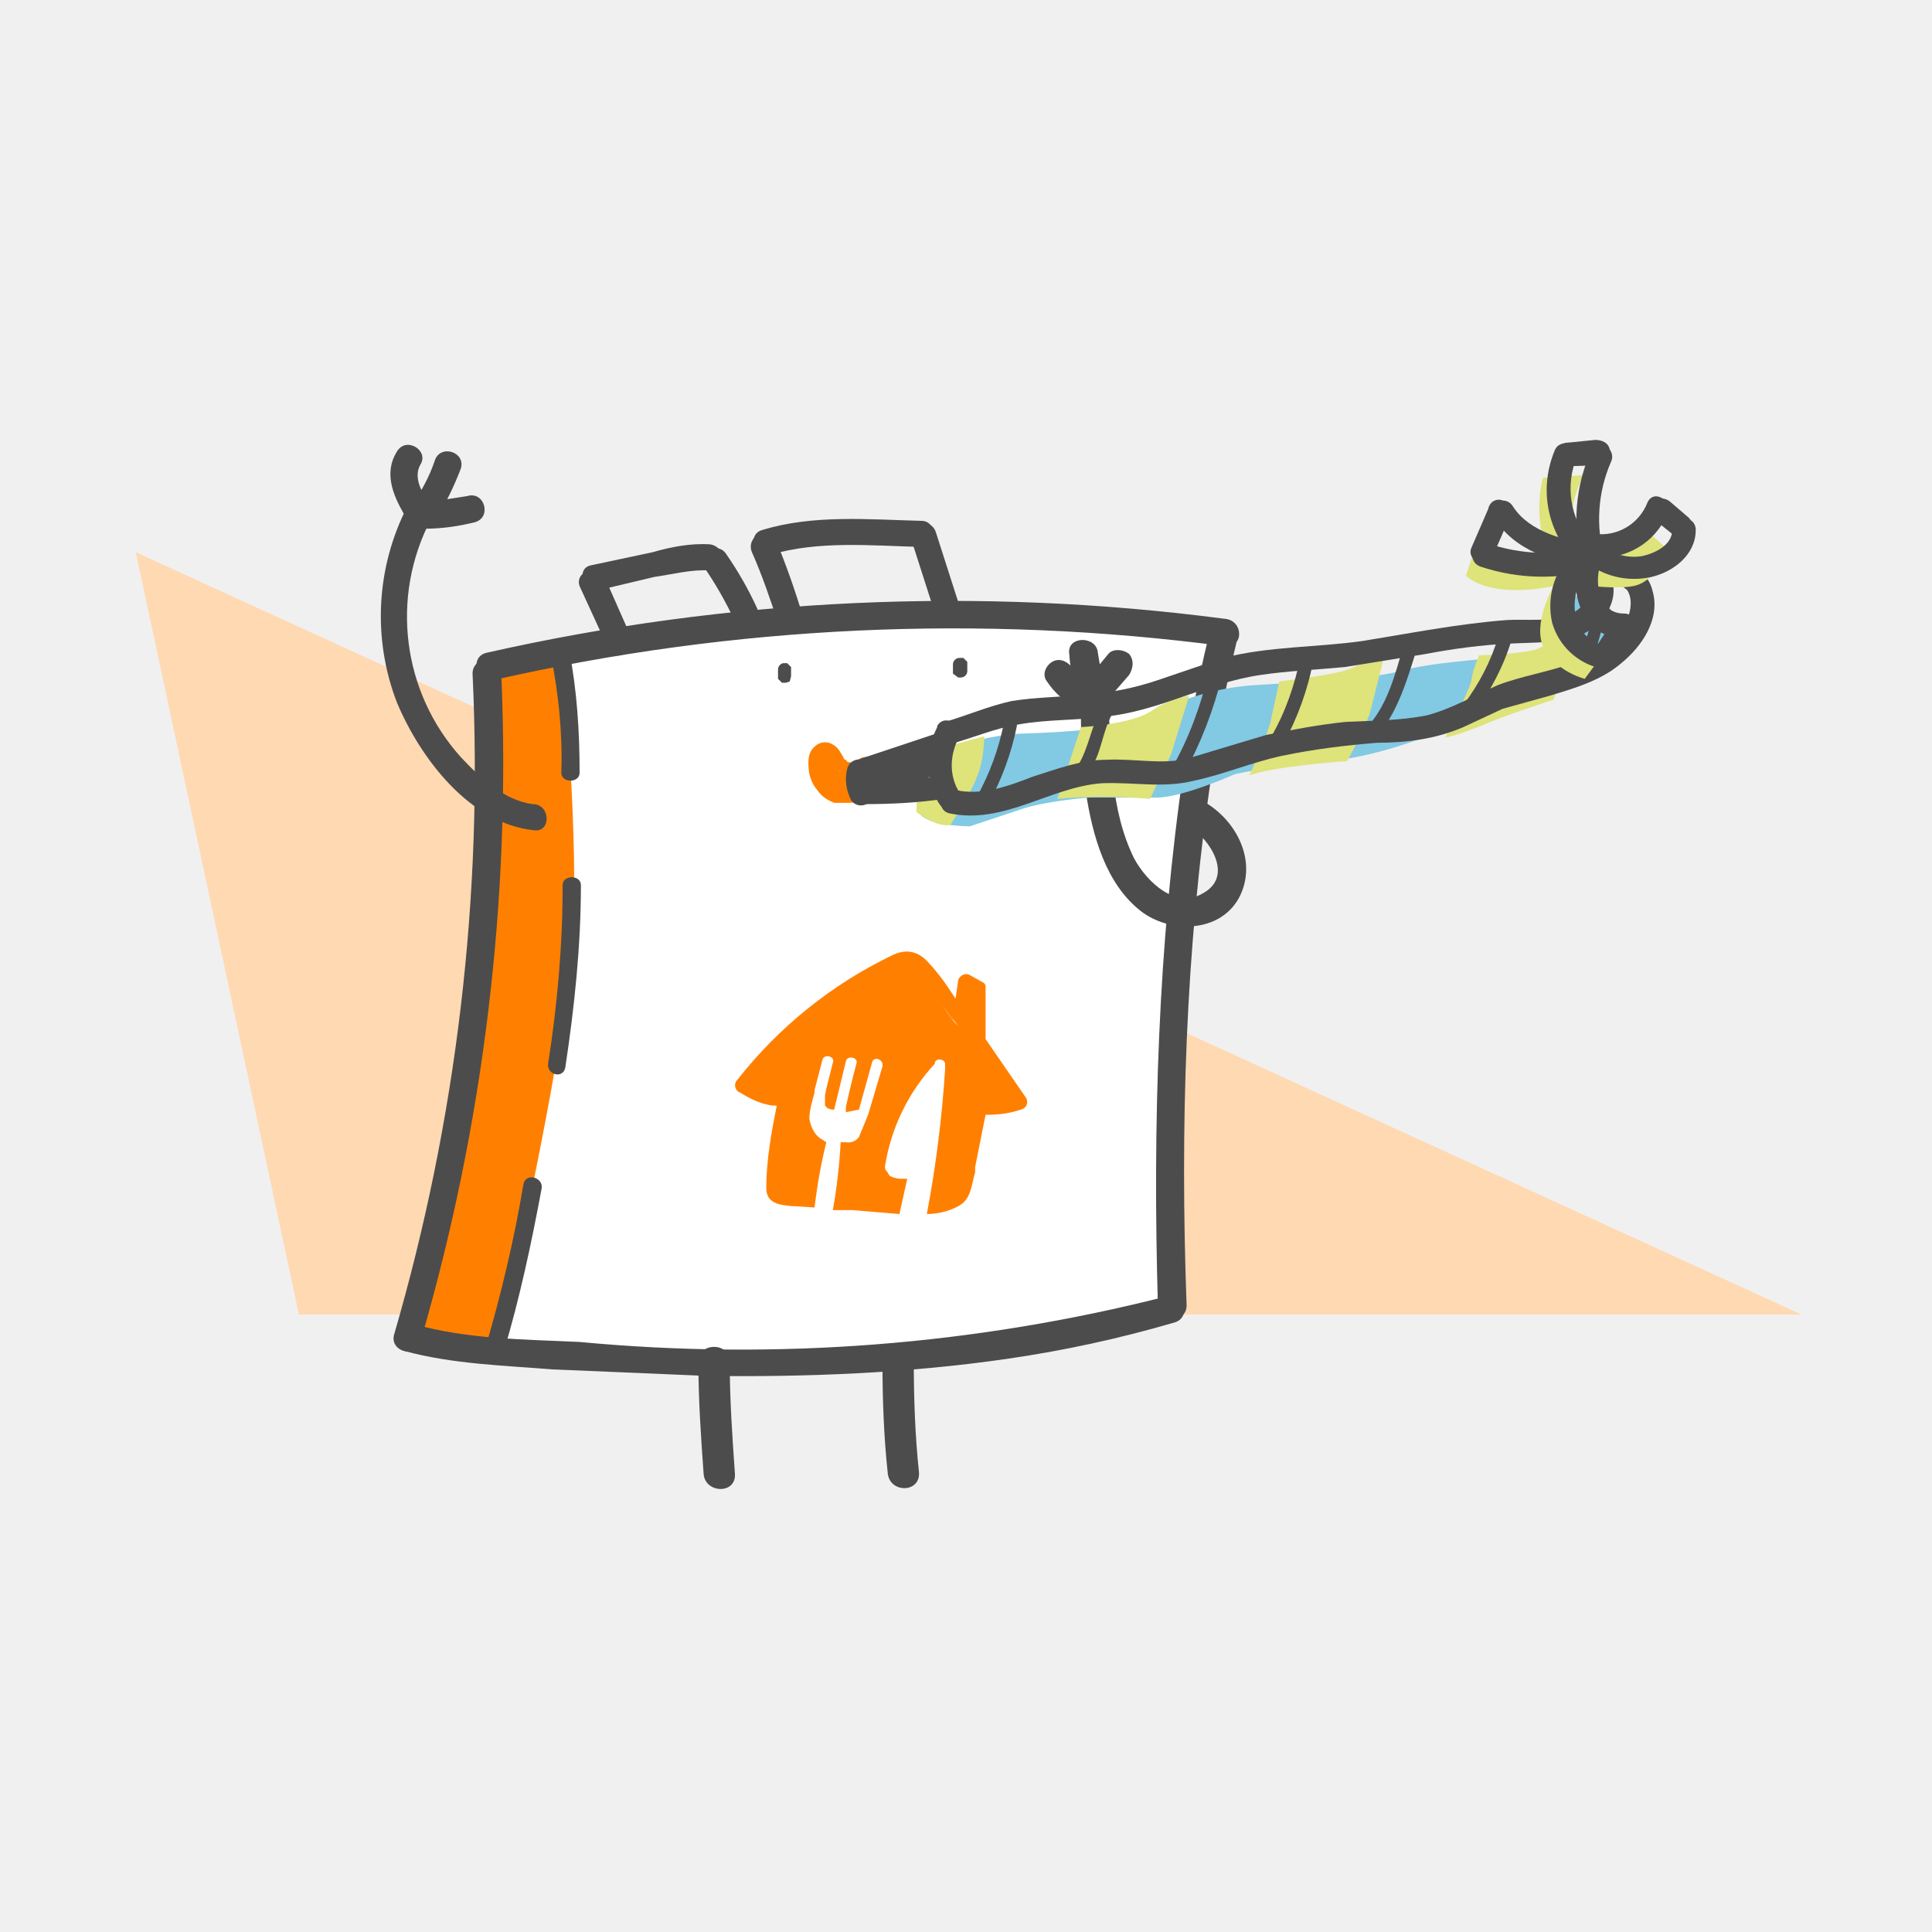
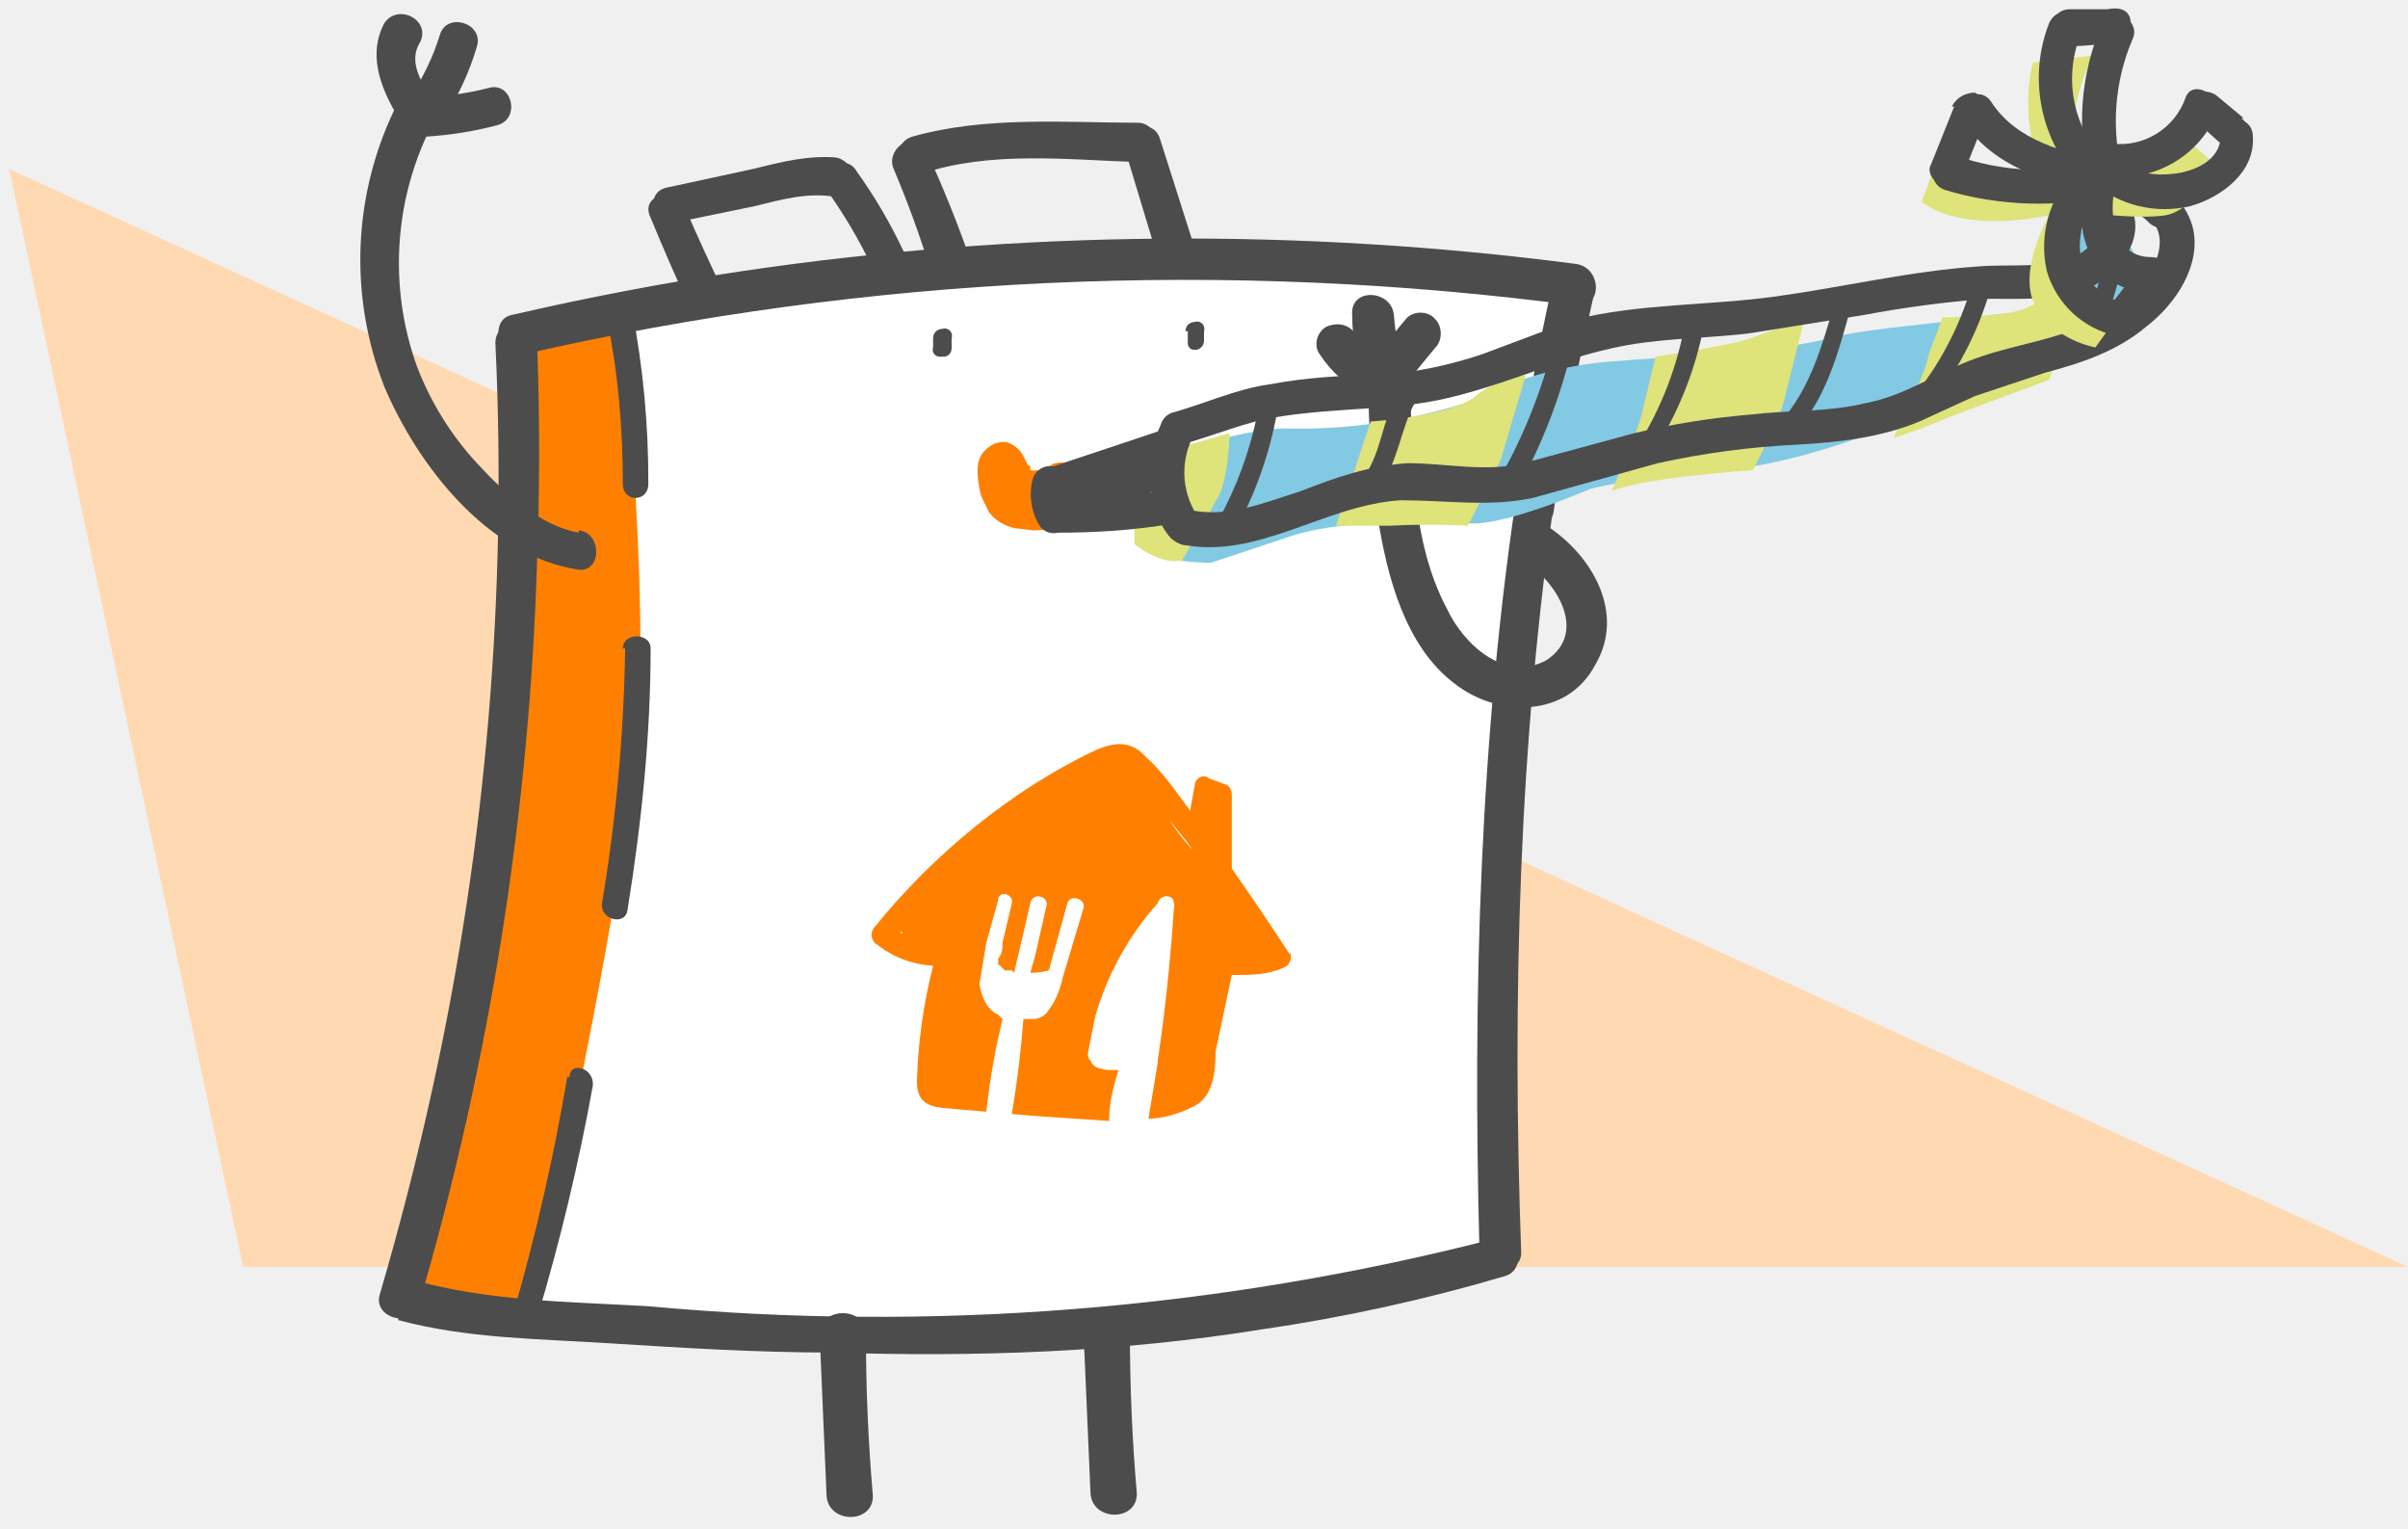
- <svg xmlns="http://www.w3.org/2000/svg" fill="none" viewBox="0 0 148 148">
-   <path d="m10.4 42.3 12.5 58.4H138L10.4 42.3Z" fill="#FFD9B2" />
-   <path d="M31.6 102.3 34.9 89c.8-3 1.8-18.7 2.4-22 .5-3.1 0-15.3 0-15.3s13-2.7 21.2-3.9c8.2-1.1 35.4.8 35.4.8l-.7 2.4c0 .6-2 10-3 23.3S90 100 90 100s-19 4.1-30.2 4.3c-11.1.2-28.3-2-28.3-2Z" fill="#fff" />
-   <path d="m38.2 103.5-6.9-1s2.7-10.2 3.7-16C36 80.7 37 73 37.3 67c.1-6.1-.3-16-.3-16l6-1.3s1.5 15 .8 23c-.7 8.1-4 22.9-4.6 25.7-.7 2.8-1 5.1-1 5.1Z" fill="#FF8000" />
-   <path fill-rule="evenodd" clip-rule="evenodd" d="m78.6 84.1-3.1-4.5v-4c0-.2-.1-.3-.3-.4l-.9-.5c-.3-.2-.8 0-.9.4l-.2 1.4-.4-.6a16 16 0 0 0-1.8-2.3c-.8-.8-1.7-.9-2.7-.4a33.6 33.6 0 0 0-11.8 9.5.6.6 0 0 0 .2 1c.8.5 1.8 1 2.8 1-.4 2-.8 4.2-.8 6.3 0 1.2 1 1.3 2 1.4h.2l1.5.1c.2-1.7.5-3.4.9-5a2 2 0 0 1-.3-.2c-.6-.3-.9-1-1-1.6 0-.6.2-1.3.4-2v-.2l.6-2.3c.1-.5 1-.3.8.2l-.5 2-.1.5a23 23 0 0 0 0 .7v.1l.2.2.3.1h.2l.9-3.7c.1-.5 1-.3.8.2a70.1 70.1 0 0 0-.8 3.3v.4l1-.2 1-3.6c.1-.5.9-.3.8.3a461.5 461.5 0 0 0-1.1 3.7l-.7 1.7a1 1 0 0 1-1 .4h-.4c-.1 1.8-.3 3.5-.6 5.2h1.5l3.6.3.6-2.7h-.3a2 2 0 0 1-1-.2.6.6 0 0 1-.2-.3.5.5 0 0 1-.2-.5 15 15 0 0 1 3.8-7.8c0-.5.8-.4.8 0V81.9A91 91 0 0 1 71 93c.8 0 1.7-.2 2.4-.6 1-.5 1-1.6 1.3-2.6v-.4l.8-4c1 0 1.8-.1 2.7-.4a.6.6 0 0 0 .4-.9Zm-20.7-1.2v.1-.1Zm6.8-3.7Zm7.5-2.2c.4.6.7 1.1 1.2 1.6l-.3-.4-.2-.2a50 50 0 0 0-.7-1Zm2.1 1v-.2.1Z" fill="#FF8000" />
-   <path d="M53.5 104.3c0 3 .2 5.8.4 8.6.1 1.5 2.5 1.6 2.4 0-.2-2.8-.4-5.7-.4-8.6 0-1.5-2.4-1.5-2.4 0ZM67.6 104.3c0 2.8.1 5.7.4 8.5.1 1.6 2.5 1.6 2.4 0-.3-2.8-.4-5.7-.4-8.5 0-1.6-2.4-1.6-2.4 0ZM92.6 48.7c-.9 3.7-1.6 7.4-2.1 11.2-.2 1.4 1.9 2 2 .6.6-3.8 1.3-7.5 2.2-11.2.3-1.4-1.8-2-2.1-.6ZM36.2 51.6a154.9 154.9 0 0 1-6 50.6c-.4 1.3 1.6 1.9 2 .6a157.9 157.9 0 0 0 6.2-51.2c0-1.4-2.2-1.4-2.2 0Z" fill="#4C4C4C" />
-   <path d="M37.8 52.1a158.7 158.7 0 0 1 56-2.6c1.5.2 1.5-2 0-2.1A161.2 161.2 0 0 0 37.3 50c-1.4.3-.8 2.4.5 2.1ZM90.7 58.8c-2 13.6-2.4 27.4-2 41.2 0 1.4 2.2 1.4 2.2 0-.5-13.6-.1-27.2 1.9-40.6.2-1.4-2-2-2.1-.6Z" fill="#4C4C4C" />
-   <path d="M31 103.5c3.7 1 7.6 1.1 11.3 1.4l11.8.5c7.7.1 15.4-.2 23-1.3a93 93 0 0 0 12.9-2.8c1.3-.4.7-2.5-.6-2a132 132 0 0 1-45 3.5c-4.2-.2-8.7-.2-12.8-1.4-1.3-.4-1.9 1.7-.6 2.1ZM42.2 50.2c.6 3 .9 6 .8 9 0 .8 1.4.8 1.4 0 0-3.2-.2-6.3-.8-9.4-.2-.9-1.5-.5-1.4.4ZM43.1 67.9c0 4.5-.4 9-1.1 13.5-.2.9 1.1 1.3 1.3.4.7-4.6 1.2-9.3 1.2-14 0-.8-1.4-.8-1.4 0Z" fill="#4C4C4C" />
-   <path d="M40.1 90.7c-.7 4.2-1.7 8.4-2.9 12.5-.2.8 1.1 1.2 1.4.3 1.2-4 2.1-8.2 2.9-12.5.1-.8-1.2-1.2-1.4-.3ZM61.5 47.2c-.6-2-1.3-4-2.1-5.9-.5-1.2-2.3-.2-1.8 1 .8 1.8 1.4 3.6 2 5.4.4 1.2 2.3.7 2-.5Z" fill="#4C4C4C" />
-   <path d="M59 42.5c3.7-1.1 7.7-.7 11.6-.6 1.2 0 1.2-2 0-2-4-.1-8.3-.5-12.2.7-1.2.3-.7 2.3.6 2Z" fill="#4C4C4C" />
-   <path d="m69.8 41.3 1.7 5.3c.3 1.2 2.3.7 1.9-.5l-1.7-5.3c-.4-1.3-2.3-.7-2 .5ZM48.3 48.7l-1.9-4.3c-.5-1.2-2.4-.7-2 .5l2.2 4.8c.5 1.2 2.3.1 1.7-1Z" fill="#4C4C4C" />
-   <path d="m45.9 45.2 4.2-1c1.4-.2 2.9-.6 4.3-.5 1.3.2 1.3-1.8 0-2-1.5-.1-3 .2-4.4.6l-4.7 1c-1.2.2-.7 2.1.6 1.9Z" fill="#4C4C4C" />
-   <path d="M53.9 43.4c.9 1.3 1.7 2.7 2.4 4.2.5 1.2 2.2.2 1.7-1a27 27 0 0 0-2.4-4.2c-.7-1-2.5 0-1.7 1ZM59.6 51.3v.7l.3.3H60.2l.3-.1.1-.4v-.7l-.3-.3H60a.5.5 0 0 0-.4.5ZM73 50.9v.7l.4.3h.2a.5.5 0 0 0 .5-.5v-.7l-.3-.3h-.3a.5.5 0 0 0-.5.5Z" fill="#4C4C4C" />
-   <path d="M65.4 58.4c-.1 0 0 0 0 0h-.2c-.1 0 0 0 0 0-.2 0-.3 0-.4-.2h-.1l-.1-.2-.3-.5c-.2-.3-.5-.5-.8-.6-.4-.1-.8 0-1.1.3-.6.5-.5 1.4-.4 2.1.2.8.6 1.4 1.3 1.7.8.4 1.8.3 2.5-.1a.5.5 0 0 0-.5-.9c-.4.3-1 .4-1.5.2h-.1l-.2-.2-.2-.2-.3-.7V58s.1-.1 0 0l.1-.1s.1 0 0 0H63.5c0 .1 0 .1 0 0v.1l.2.3.2.3c.4.6 1.2 1 1.9.8.2-.1.4-.4.3-.6a.5.5 0 0 0-.6-.4Z" fill="#FF8000" />
-   <path d="M62.5 57.8c0 .8 0 1.5.4 2.2 0 .2.2.3.3.5.2.2.6.2.8 0 .5-.2.5-.8.4-1.2L64 58a.5.5 0 0 0-1 .2l.1 1.3c0 .5.4 1 1 1 .4.2 1 0 1.2-.4.2-.2.2-.5.1-.8a.7.7 0 0 0-.7-.4.7.7 0 0 0-.3 1.2c.1.1.4.2.5.1l-.2-1a.7.7 0 0 0-.4 1 .5.5 0 0 0 .8-.5V60c0 .1 0 .2-.2.2.3 0 .5-.3.4-.6 0-.3-.4-.4-.6-.4.2 0 .4.2.4.4l-.1.2c-.1 0-.1 0 0 0h-.5v-.2s0-.1 0 0c-.1 0 0 0 0 0-.1 0-.1 0 0 0h-.1c-.1.1 0 0 0 0h-.2c0-.1 0-.1 0 0v-.1H64c0-.1 0 0 0 0v-1.3l-1 .1c0 .4.2.8.3 1.1V59.7c0 .1 0 .1 0 0v.1l.2-.1h.2v-.1l-.1-.1c0-.1 0-.1 0 0v-.1a3 3 0 0 1-.2-.5v-.2c0 .1 0 .1 0 0v-1l-.4-.2c-.2 0-.6 0-.6.3Z" fill="#FF8000" />
-   <path d="M65 59.4v1c0 .3.3.5.6.5.2 0 .5-.2.5-.5l-.1-1c0-.3-.3-.5-.5-.5-.3 0-.5.2-.5.5Z" fill="#FF5000" />
-   <path d="m65.2 58.8.1 1.6c0 .6 1 .6 1 0v-1.6c-.1-.6-1.1-.6-1 0Z" fill="#FF5000" />
-   <path d="M64.9 59.7a2 2 0 0 0 1.2-.5l.2-.1.1-.1h-.1v-.1.1c0 .1 0 0 0 0l-.2.6v.2H66l-.1.1c0 .1 0 0 0 0l-.2.1h-.2l-.1.1h-1.2a.5.5 0 1 0-.8.4c.3.6.9.6 1.4.6.5 0 1 0 1.5-.2.5-.4.8-.9 1-1.4l-.1-1a.8.8 0 0 0-1-.5c-.3 0-.5.3-.8.5l-.3.2H65c-.3 0-.5.2-.5.5s.2.5.5.5Z" fill="#FF8000" />
-   <path d="m65.5 60.4.8-.6v-.2l.1-.2a.5.5 0 0 0-.5-.5h-.1l-.2.1-.8.7-.1.1v.2a.5.5 0 0 0 .4.5h.2l.2-.1Z" fill="#FF8000" />
-   <path d="m62.1 58.7.1 1 .4.8c.3.5.8.8 1.3 1h1c.3 0 .7 0 1-.2.5-.3 1-.6 1.2-1.1a2 2 0 0 0-.1-1.8c-.4-.6-1.2 0-.9.5A1 1 0 0 1 66 60l-.3.2c-.2.2-.5.2-.7.3-.3 0-.6 0-.8-.2l-.5-.2-.4-.7a2 2 0 0 1-.1-.8c0-.3-.2-.5-.5-.5s-.5.2-.5.5Z" fill="#FF8000" />
-   <path d="M64.2 60.4c.6 0 .6-1 0-1s-.6 1 0 1Z" fill="#FF8000" />
-   <path d="M40.8 61.6c-2.2-.3-4-2-5.5-3.6A16.1 16.1 0 0 1 33 39.8c.6-1.2-1.2-2.3-1.8-1a18.4 18.4 0 0 0-.8 15c1.8 4.3 5.6 9.3 10.5 9.8 1.3.2 1.3-1.9 0-2Z" fill="#4C4C4C" />
-   <path d="M32.7 38.3c-.5-.8-1-1.8-.5-2.7.7-1.1-1.1-2.2-1.8-1-1 1.6-.3 3.3.5 4.7.7 1.2 2.5.2 1.8-1Z" fill="#4C4C4C" />
-   <path d="M33.4 39.7c.8-1.2 1.4-2.5 1.9-3.8.4-1.3-1.6-1.9-2-.6-.4 1.2-1 2.3-1.7 3.3-.7 1.1 1 2.1 1.8 1Z" fill="#4C4C4C" />
-   <path d="M32.6 40.5c1.3 0 2.6-.2 3.8-.5 1.3-.4.7-2.4-.6-2l-3.2.5c-1.3 0-1.3 2.1 0 2ZM91.1 63.3c1.6 1 3.4 3.8 1.1 5.1-2.1 1.3-4.3-.8-5.3-2.6-1.9-3.8-1.8-8.3-2-12.4 0-1.4-2.2-1.4-2.1 0 0 2.5 0 5 .4 7.4.5 3.2 1.5 6.9 4.2 9 2.2 1.7 6 1.7 7.5-1 1.5-2.8-.2-6-2.7-7.4-1.2-.8-2.3 1.1-1 1.9Z" fill="#4C4C4C" />
-   <path d="m84.5 54 2-2.3c.3-.5.4-1.1 0-1.6-.5-.4-1.3-.4-1.6 0L83 52.4c-.4.5-.4 1.1 0 1.6.4.3 1.2.4 1.6 0Z" fill="#4C4C4C" />
-   <path d="m84.6 53-.5-3c-.1-1.3-2.3-1.3-2.2 0 .1 1.3.3 2.5.6 3.6.3 1.4 2.4.8 2.1-.5Z" fill="#4C4C4C" />
-   <path d="M83.7 52.4c-.6-.3-1.2-.7-1.6-1.3-.4-.5-1-.7-1.5-.4-.5.3-.8 1-.4 1.5.6.9 1.4 1.6 2.4 2.1.5.3 1.2.1 1.5-.4.3-.5.1-1.2-.4-1.5Z" fill="#4C4C4C" />
-   <path d="m70.3 61.9.3-3.9s4.5-1.7 7.6-1.8c3-.1 7.9-.3 10-1.5 2.4-1.2 5-2 7.7-2.2 2.8-.2 8.8-.4 11.4-1.1 2.5-.7 6-.8 8.6-1.2 2.6-.4 4.4-.7 4.6-2a4 4 0 0 0-.5-2.5s2.7-.3 3.4 1c.7 1.3 1.5 2.7-.2 4-1.7 1.4-5.2 3.1-8 4l-6.7 2s-4 1.5-7.1 1.6c-3 .2-6.8 1-6.8 1s-4 1.8-6 1.8h-5.2s-2.8.2-4.9.8l-4.2 1.4s-4 0-4-1.4Z" fill="#82C9E3" />
-   <path d="M72.8 63.2c-1.1.2-2.6-1-2.6-1l.1-3 .7-1.6 4.4-1.2s0 1.9-.6 3.2c-.5 1.3-2 3.6-2 3.6ZM81 61.2l1.8-5.5s4-.2 5.5-1.3c1.5-1 2.8-1.1 2.8-1.1l-1.4 4.5-1.6 3.4a39.4 39.4 0 0 0-7.1 0ZM95.7 59.4s1.2-2.6 1.6-4l.7-3.2s4.4-.5 5.5-1c.8-.4 1.6-.6 2.5-.8l-1 4c-.3 1.2-1.8 3.9-1.8 3.9s-5.7.4-7.5 1.1ZM110.7 56.6c0-.3 1.6-3.1 2-4.4.1-.7.3-1.3.6-2 0 0 3.5-.1 4.5-.5a13 13 0 0 0 1.8-1s.8 1 .3 2.3l-.9 2.6s-4 1.3-5.3 1.9c-1 .4-2 .8-3 1Z" fill="#DEE37A" />
-   <path d="M71.8 55.7a6 6 0 0 0-.5 4.2c.2 1.1 1 3 2.4 2.2 1-.5 0-2-1-1.5h.2l.8.4c-1-1.3-1-3-.3-4.4.5-1-1-2-1.6-1Z" fill="#4C4C4C" />
-   <path d="m71.7 56.2-6 2c-1 .3-.6 2 .5 1.7l6-2c1-.3.6-2-.5-1.7Z" fill="#4C4C4C" />
-   <path d="M64.9 58.9c-.2.8-.1 1.6.3 2.4a.9.9 0 1 0 1.5-1c-.1-.2-.2-.6 0-1a.9.9 0 0 0-1.8-.4Z" fill="#4C4C4C" />
-   <path d="M66.2 61.6c2 0 4.1-.1 6.1-.4 1.2-.2.7-2-.5-1.7-1.8.2-3.7.4-5.6.3-1.1 0-1.1 1.8 0 1.8Z" fill="#4C4C4C" />
-   <path d="M70 58c-.1.5-1 .6-1.4.7l-2 .4c-1.2.3-.7 2 .4 1.8 1.6-.4 4.2-.5 4.8-2.3.4-1.1-1.4-1.6-1.7-.5ZM75.7 61.6a21 21 0 0 0 2.2-6c0-.2-.1-.5-.4-.6-.3 0-.5 0-.6.4-.4 2-1.1 3.9-2.1 5.7-.3.5.6 1 .9.5ZM83.4 59.1c1-1.3 1-3 1.8-4.4.4-.5-.5-1-.8-.5-.8 1.4-1 3.1-1.8 4.4a.5.5 0 1 0 .8.6ZM90.7 59.3c1.3-2.4 2.3-5 2.9-7.5.1-.7-.9-1-1-.3-.6 2.5-1.5 5-2.8 7.3-.3.5.6 1 1 .5ZM98.3 57c1.1-2 1.9-4.2 2.3-6.4 0-.2-.1-.5-.4-.6-.2 0-.5 0-.6.4-.4 2-1.1 4.1-2.2 6-.3.6.6 1 .9.5ZM105.6 56.3c1.5-1.9 2.2-4.2 2.9-6.5.1-.6-.8-.9-1-.3-.6 2.1-1.2 4.4-2.6 6-.2.3-.2.6 0 .8.2.2.5.2.7 0Z" fill="#4C4C4C" />
-   <path d="M72.8 57c1.8-.5 3.4-1.2 5.2-1.5 2.2-.4 4.4-.3 6.6-.6 4.2-.4 7.8-2.6 12-3.2 2-.3 4.3-.4 6.4-.6l6.2-1c2.1-.4 4.3-.7 6.5-.8 1.8-.1 3.8 0 5.5-.7 1.5-.7 2.8-2.4 2.3-4.1a2.7 2.7 0 0 0-3.8-1.8c-1 .5-.1 2 1 1.5.5-.2 1 .5 1.1 1 0 .8-.8 1.5-1.4 1.8-1.5.7-3.5.4-5 .5-3.8.3-7.3 1-11 1.6-3.5.5-7.2.4-10.7 1.3l-5 1.7a22 22 0 0 1-5.4 1.1c-2 .2-3.9.2-5.8.5-1.8.4-3.4 1.1-5.1 1.6-1.2.3-.7 2 .4 1.7Z" fill="#4C4C4C" />
-   <path d="M72.7 62.3c4.2.9 7.7-2 11.7-2.3 2.5-.1 4.7.4 7.1-.2 2.3-.5 4.4-1.4 6.7-1.9 2.4-.5 4.8-.8 7.3-1 2.3 0 4.5-.3 6.6-1.2l3-1.4 3.6-1c2-.6 4-1.2 5.5-2.5 1.6-1.3 3-3.4 2.4-5.5-.2-.9-.8-1.6-1.6-2.1-.7-.4-1.9-1.1-2.7-.8-.3.1-.7.4-.6.8 0 .4.2.8.5 1 .4.2.8.1 1.1-.2 1-.8-.3-2-1.2-1.3h1v-.1l.4.7-.7.8h.1l.6.3 1 .6c.7.8.4 2 0 2.8-.8 1.5-2.5 2.5-4 3-2 .7-4 1-5.8 1.7-1.8.8-3.5 1.8-5.4 2.3-2 .4-4.1.4-6.2.5-2 .2-4.1.6-6.1 1l-6 1.8c-2 .5-4 0-6.2.1-2 0-3.8.7-5.7 1.3-1.8.7-3.9 1.5-6 1-1-.2-1.5 1.5-.4 1.8Z" fill="#4C4C4C" />
-   <path d="M113 54.5c1.2-1.6 2.2-3.5 2.8-5.5.1-.6-.8-.9-1-.3-.6 2-1.5 3.7-2.7 5.3-.1.2 0 .6.2.7.2.1.5 0 .7-.2ZM121.7 51.2c.6-1.4 1-2.8 1.3-4.4 0-.2-.2-.5-.5-.5s-.5.3-.5.5c-.2 1.4-.6 2.7-1.2 4-.1.2 0 .5.2.6.2.1.5 0 .7-.2ZM120.5 44.2c1.3-.6 2.9-.1 3.9.8.8.8 2-.4 1.2-1.2a5.2 5.2 0 0 0-6-1.1c-1 .5 0 2 1 1.5Z" fill="#4C4C4C" />
-   <path d="M120.6 43.4a10 10 0 0 1 .7-7l-3.1.2s-.9 3 .5 6l.5 1s-4 .3-5.8-2.8l-1.1 3.3s1.6 1.8 6.7.8c0 0-1.7 3-.7 4.8 1 1.8 3.1 2.3 3.1 2.3l1.7-2.3s-2.6-.6-2.8-2.6c-.3-2 0-2.4 0-2.4s3.2.5 4.8.2c1.7-.3 2.8-2.7 2.8-2.7l-2.3-2s-.3 2.1-2.2 2.7c-1.9.6-2.8.5-2.8.5Z" fill="#DEE37A" />
-   <path d="M121.8 41.5a6.3 6.3 0 0 1-1-6.5c.4-1-1.3-1.5-1.7-.5-1.2 2.9-.6 6 1.4 8.3.7.9 2-.4 1.3-1.3Z" fill="#4C4C4C" />
-   <path d="M120.1 35.7c.9 0 1.7 0 2.6-.2.5-.1.7-.7.6-1.1-.1-.5-.6-.7-1.1-.7l-2 .2c-1.3 0-1.3 1.8 0 1.8Z" fill="#4C4C4C" />
-   <path d="M121.9 34.5a13 13 0 0 0-.7 8.7c.3 1 2 .6 1.7-.5a11 11 0 0 1 .5-7.3c.5-1-1-2-1.5-.9Z" fill="#4C4C4C" />
-   <path d="M122.2 41.8c-2.3-.4-5-1-6.3-3-.6-1-2.2-.2-1.5.8 1.6 2.6 4.5 3.4 7.4 4 1 .2 1.6-1.5.4-1.8Z" fill="#4C4C4C" />
-   <path d="m114 39-1.3 3c-.2.5.2 1 .6 1.1.5.2 1-.1 1.1-.6l1.3-3c.2-.5-.2-1-.7-1.2-.5-.1-.9.2-1 .7Z" fill="#4C4C4C" />
-   <path d="M113.4 43.4c3 1 6 1 9 .2 1.1-.3.7-2-.5-1.7-2.6.7-5.4.6-8-.3-1.1-.3-1.6 1.4-.5 1.8Z" fill="#4C4C4C" />
-   <path d="M120.3 42.5a5.8 5.8 0 0 0-1.4 5.2 5 5 0 0 0 3.7 3.5c1 .3 1.6-1.4.4-1.7-2.7-.6-3-3.9-1.4-5.8.8-.8-.5-2.1-1.3-1.2Z" fill="#4C4C4C" />
-   <path d="m123.6 50.8 1.6-2.3c.6-1-1-1.9-1.6-1l-1.3 2c-.3.4-.3.9 0 1.3.3.3 1 .3 1.3 0Z" fill="#4C4C4C" />
-   <path d="M120.8 43.1c-.5 2.5.5 5.9 3.6 5.7 1.2 0 1.2-1.8 0-1.8-1.8 0-2.2-2-1.9-3.4.3-1.1-1.5-1.6-1.7-.5Z" fill="#4C4C4C" />
-   <path d="M121.4 43a6 6 0 0 0 5.1 1.2c1.7-.4 3.4-1.7 3.4-3.6 0-1.2-1.8-1.2-1.8 0s-1.4 1.8-2.3 2a4 4 0 0 1-3.1-.8c-1-.8-2.2.5-1.3 1.2Z" fill="#4C4C4C" />
-   <path d="m129.3 39.6-1.4-1.2c-.4-.3-1-.3-1.3 0-.3.3-.4 1 0 1.3l1.5 1.2c.4.3.9.3 1.2 0 .4-.3.4-1 0-1.3Z" fill="#4C4C4C" />
-   <path d="M122.2 42.7c2.3.2 4.6-1.1 5.5-3.3.5-1-1-2-1.5-.9a3.8 3.8 0 0 1-4 2.4c-1.2-.1-1.2 1.7 0 1.8Z" fill="#4C4C4C" />
+ <svg xmlns="http://www.w3.org/2000/svg" viewBox="0 0 104 66">
+   <g fill="none" fill-rule="evenodd">
+     <path d="M-8 93h120V-27H-8z" />
+     <g fill-rule="nonzero">
+       <path fill="#FFD9B2" d="M.4 7.3l10.1 47.4H104z" />
+       <path fill="#FFF" d="M17.6 56l2.7-11c.6-2.4 1.4-15 2-17.7.4-2.6 0-12.4 0-12.4s10.5-2.3 17.1-3.2c6.7-1 28.7.6 28.7.6s-.5 1.4-.5 2c0 .5-1.7 8.1-2.5 18.9-.8 10.7 0 20.9 0 20.9s-15.5 3.3-24.5 3.5c-9 .2-23-1.6-23-1.6z" />
+       <path fill="#FF8000" d="M23 57l-5.6-1s2.2-8.2 3-12.9a126 126 0 001.8-15.8c.1-5-.2-12.9-.2-12.9l4.8-1s1.3 12 .7 18.6c-.6 6.5-3.2 18.5-3.7 20.8a51.6 51.6 0 00-.8 4.1zm32.7-15.8a128.4 128.4 0 00-2.5-3.7v-3.2a.5.5 0 00-.2-.4l-.8-.3c-.2-.2-.6 0-.6.3l-.2 1.1c-.6-.8-1.2-1.7-1.9-2.3-.6-.7-1.3-.7-2.2-.3-3.6 1.7-7 4.5-9.5 7.6a.5.5 0 00.1.8 4.3 4.3 0 002.4.9 23 23 0 00-.7 5c0 1.2.9 1.1 1.8 1.2l1.2.1a30.6 30.6 0 01.7-4 1.7 1.7 0 01-.2-.2c-.5-.2-.7-.8-.8-1.3l.3-1.8.5-1.8c0-.5.7-.3.6.1l-.4 1.7c0 .2 0 .5-.2.7a.3.3 0 010 .2.2.2 0 00.1.1l.2.2h.3l.1.1.7-3c.1-.5.8-.3.7.1l-.5 2.2-.2.7a2.8 2.8 0 00.8-.1l.8-2.9c.1-.4.8-.2.7.2l-.9 3c-.1.5-.3 1-.6 1.4a.8.8 0 01-.7.4.4.4 0 01-.1 0h-.3a44 44 0 01-.5 4.1l1.2.1 3 .2c0-.8.2-1.5.4-2.2h-.2a1.7 1.7 0 01-.7-.1.5.5 0 01-.3-.3.4.4 0 01-.1-.4l.3-1.5A12.5 12.5 0 0150 39c.1-.4.7-.4.7 0a.3.3 0 010 .2 73.9 73.9 0 01-.2 2.5 72.8 72.8 0 01-.5 4.1.3.3 0 010 .1l-.4 2.4c.6 0 1.3-.2 1.9-.5.9-.4 1-1.5 1-2.4l.7-3.3c.8 0 1.5 0 2.2-.3a.5.5 0 00.3-.7zm-16.8-1l.1.1h-.1zm5.6-3zm6-1.8l.8 1 .2.3a10.3 10.3 0 01-1-1.3zm1.8.8a.3.3 0 000-.1v.1z" />
+       <path fill="#4C4C4C" d="M35.4 57.6l.3 7c.1 1.2 2 1.2 2 0a80 80 0 01-.3-7c0-1.2-2-1.2-2 0zm11.4 0l.3 6.9c.1 1.2 2 1.2 2 0a80 80 0 01-.3-7c0-1.2-2-1.2-2 0z" />
+       <g fill="#4C4C4C">
+         <path d="M67 12.5a97.9 97.9 0 00-1.6 9.1c-.2 1.1 1.5 1.6 1.7.5.4-3.1 1-6.1 1.7-9.2.2-1-1.5-1.5-1.7-.4zm-45.6 2.4c.5 10.7-.4 21.5-2.7 32a132.1 132.1 0 01-2.3 9c-.3 1 1.4 1.5 1.7.4a128 128 0 005.1-32.2 125.5 125.5 0 000-9.2c-.1-1.2-1.9-1.2-1.8 0z" />
+         <path d="M22.6 15.3a128.7 128.7 0 0145.5-2.1c1.1.1 1.1-1.6 0-1.8a130.7 130.7 0 00-36 .3 128.3 128.3 0 00-10 1.9c-1 .2-.6 2 .5 1.7zm43 5.4c-1.7 11-2 22.2-1.7 33.4 0 1 1.8 1 1.8 0-.4-11-.1-22.1 1.5-33 .2-1-1.5-1.6-1.7-.4z" />
+         <path d="M17.2 57c3 .8 6 .8 9.1 1 3.2.2 6.4.4 9.6.4 6.2.2 12.4 0 18.6-1A75.4 75.4 0 0065 55.1c1-.3.6-2-.5-1.6A107 107 0 0128 56.4c-3.4-.2-7-.2-10.4-1.2-1-.3-1.5 1.4-.4 1.7zm9-43.3c.5 2.4.7 4.8.7 7.2 0 .8 1.1.8 1.1 0a38.6 38.6 0 00-.7-7.5c-.1-.7-1.2-.4-1 .3zM27 28a73.2 73.2 0 01-1 11c-.1.7 1 1 1.1.3.6-3.7 1-7.5 1-11.3 0-.7-1.2-.7-1.2 0z" />
+         <path d="M24.5 46.5a92 92 0 01-2.3 10.1c-.2.7.9 1 1 .3a92 92 0 002.4-10c.1-.8-1-1.1-1-.4z" />
+       </g>
+       <g fill="#4C4C4C">
+         <path d="M41.9 11.2A50.4 50.4 0 0040 6.5c-.4-1-1.8-.1-1.4.8a45.8 45.8 0 011.6 4.4c.3 1 1.9.5 1.6-.5z" />
+         <path d="M39.8 7.5c3-1 6.3-.6 9.4-.5 1 0 1-1.6 0-1.7-3.2 0-6.6-.3-9.8.6-1 .3-.6 1.9.4 1.6z" />
+         <path d="M48.6 6.5l1.3 4.3c.3 1 2 .6 1.6-.4L50.1 6c-.3-1-1.8-.5-1.5.5zm-17.4 6A97.4 97.4 0 0129.6 9c-.4-1-2-.6-1.5.4a99.9 99.9 0 001.7 3.9c.4 1 1.8.1 1.4-.8z" />
+         <path d="M29.2 9.6l3.4-.7c1.2-.3 2.3-.6 3.5-.4 1 0 1-1.5 0-1.7-1.2-.1-2.4.2-3.6.5l-3.7.8c-1 .2-.6 1.7.4 1.5z" />
+         <path d="M35.7 8.2a22 22 0 012 3.4c.4 1 1.8.1 1.3-.8a21.8 21.8 0 00-2-3.4c-.5-.9-2 0-1.3.8z" />
+       </g>
+       <path fill="#4C4C4C" d="M40.3 14.6v.4a.3.3 0 000 .2.3.3 0 00.3.2h.2a.4.4 0 00.2-.1.4.4 0 00.1-.3v-.4a.3.3 0 000-.2.3.3 0 00-.2-.2.3.3 0 00-.2 0 .4.4 0 00-.4.4zm11-.3v.4a.3.3 0 000 .1.3.3 0 00.2.3h.2a.4.4 0 00.3-.4v-.4a.3.3 0 000-.2.3.3 0 00-.2-.2.3.3 0 00-.2 0 .4.4 0 00-.4.4z" />
+       <path fill="#FF8000" d="M45 20.3h-.2s.1 0 0 0a.7.7 0 01-.3 0 .6.6 0 010-.2.4.4 0 01-.1 0l-.2-.4a1.2 1.2 0 00-.7-.6 1 1 0 00-.9.3c-.5.4-.4 1.1-.3 1.7a2 2 0 001 1.4 2.2 2.2 0 002-.1.4.4 0 00-.3-.7 1.4 1.4 0 01-1.3 0s0 .1 0 0a1.7 1.7 0 01-.2 0 1.7 1.7 0 01-.1-.2 1.3 1.3 0 01-.3-.6 2 2 0 010-.6 1 1 0 010-.2V20a.7.7 0 01.1 0v-.1c.1 0 0 0 0 0s.1 0 0 0a.4.4 0 01.1 0l.1.1.1.2.2.3c.4.5 1 .8 1.6.6a.4.4 0 00.2-.5.4.4 0 00-.5-.3z" />
+       <path fill="#FF8000" d="M42.7 19.9a3 3 0 00.3 1.8l.2.3c.2.2.5.2.7.1.4-.2.4-.7.3-1 0-.4-.2-.7-.3-1a.4.4 0 00-.8 0v1.2c.1.4.4.7.8.8a1 1 0 001-.4.8.8 0 00.2-.6.6.6 0 00-.7-.4.6.6 0 00-.2 1c.1.1.3.2.5.1l-.3-.8a.5.5 0 00-.3.8.4.4 0 00.7-.4v.2a.3.3 0 01-.1.2.4.4 0 00.2-.5.4.4 0 00-.5-.3c.2 0 .4.1.3.3v.2s-.1 0 0 0a.2.2 0 01-.2 0 .3.3 0 01-.2 0 .2.2 0 010-.2c0 .1 0 0 0 0h-.1a.7.7 0 00-.2 0s.1 0 0 0v-.1-.1-.1-.8H43l.3 1V21.6a.2.2 0 01.2-.1.2.2 0 01.1 0v-.2a2.4 2.4 0 01-.2-.4v-.1-.2-.4a.4.4 0 000-.3.4.4 0 00-.3-.2c-.2 0-.5 0-.5.3z" />
+       <path fill="#FF5000" d="M44.7 21.2v.8c0 .2.2.4.5.4a.4.4 0 00.4-.4l-.1-.8a.4.4 0 00-.4-.4.4.4 0 00-.4.4z" />
+       <path fill="#FF5000" d="M44.9 20.7V22c0 .6.9.6.9 0l-.1-1.2c0-.5-.8-.5-.8 0z" />
+       <path fill="#FF8000" d="M44.6 21.4c.3 0 .7-.1 1-.4l.1-.1h.1l.1-.1a.2.2 0 01-.2 0c0 .1 0 0 0 0a2.7 2.7 0 010 .5h-.1v.2h-.1v.1h-.2c0 .1 0 0 0 0l-.2.1c-.1 0 0 0 0 0H45h-.3-.4a1.3 1.3 0 01-.1 0s-.1 0 0 0H44a.4.4 0 10-.7.4c.2.4.7.5 1.1.5.5 0 1 0 1.3-.3a1.7 1.7 0 00.7-1v-1a.7.7 0 00-.8-.3c-.2 0-.4.3-.6.4a2.3 2.3 0 01-.3.2h-.1a.8.8 0 01-.1 0 .4.4 0 00-.4.4c0 .2.2.4.4.4z" />
+       <path fill="#FF8000" d="M45.1 22l.6-.5a.3.3 0 00.1-.2.3.3 0 000-.1.4.4 0 00-.4-.4.4.4 0 00-.2 0l-.7.6a.3.3 0 000 .1.3.3 0 000 .2.4.4 0 00.3.4h.1a.4.4 0 00.2-.1z" />
+       <path fill="#FF8000" d="M42.4 20.6a2 2 0 000 .8l.3.7c.3.4.7.6 1.1.7l.8.1c.3 0 .6 0 .8-.2.4-.2.8-.5 1-.9a1.6 1.6 0 000-1.5c-.4-.4-1 0-.8.4a.8.8 0 01-.1 1l-.3.2-.6.2a2 2 0 01-.6-.1 1.1 1.1 0 01-.5-.2 1.2 1.2 0 01-.2-.5 1.6 1.6 0 01-.1-.7.4.4 0 00-.4-.4.4.4 0 00-.4.4z" />
+       <path fill="#FF8000" d="M44 22c.6 0 .6-.8 0-.8s-.5.8 0 .8z" />
+       <g fill="#4C4C4C">
+         <path d="M25 23c-1.7-.3-3.2-1.7-4.4-3a13 13 0 01-2.6-4.2 13.2 13.2 0 01.7-10.5c.5-1-1-1.9-1.5-.9a15 15 0 00-.6 12.3C18 20 21 24 25 24.6c1 .1 1-1.6 0-1.7z" />
+         <path d="M18.5 4c-.4-.6-.8-1.4-.4-2.1.6-1-.9-1.8-1.5-.9-.7 1.3-.2 2.7.5 3.9.5 1 2 0 1.4-.9z" />
+         <path d="M19.1 5.2A11.5 11.5 0 0020.6 2c.3-1-1.3-1.5-1.6-.5a10 10 0 01-1.3 2.7c-.7.9.8 1.7 1.4.8z" />
+         <path d="M18.4 5.9a16 16 0 003.1-.5c1-.3.6-1.9-.4-1.6a13.6 13.6 0 01-2.7.4c-1 0-1 1.7 0 1.7z" />
+       </g>
+       <g fill="#4C4C4C">
+         <path d="M65.9 24.3c1.3.8 2.7 3 .9 4.2-1.8 1-3.6-.7-4.3-2.2-1.6-3-1.5-6.7-1.6-10 0-1.1-1.9-1.1-1.8 0 0 2 .1 4 .4 6 .4 2.6 1.2 5.6 3.3 7.2 1.9 1.5 4.9 1.5 6.1-.8 1.3-2.2-.1-4.7-2.1-6-1-.6-1.9 1-1 1.6z" />
+         <path d="M60.6 16.7L62 15c.3-.3.3-.9 0-1.2-.3-.4-1-.4-1.3 0l-1.5 1.8c-.3.4-.4.9 0 1.2.3.4 1 .4 1.3 0z" />
+         <path d="M60.6 16a15 15 0 01-.4-2.4c-.1-1.1-1.9-1.2-1.8 0 0 1 .2 2 .5 2.9.3 1.1 2 .6 1.7-.5z" />
+         <path d="M59.9 15.5a3.5 3.5 0 01-1.3-1c-.3-.5-.8-.6-1.3-.4-.4.2-.6.8-.3 1.2a5.3 5.3 0 002 1.8 1 1 0 001.2-.4c.2-.4 0-1-.3-1.2z" />
+       </g>
+       <path fill="#82C9E3" d="M49 23.2c0-1 0-2.1.3-3.1 0 0 3.6-1.5 6.1-1.6a24 24 0 008.2-1.2 15.7 15.7 0 016.1-1.7c2.3-.2 7.2-.4 9.3-1 2-.5 4.9-.6 7-1 2.1-.2 3.5-.4 3.7-1.6a3.2 3.2 0 00-.4-2s2.2-.2 2.8.8c.5 1.1 1.2 2.3-.2 3.3a24 24 0 01-6.6 3.2L80 19s-3.3 1.2-5.8 1.3c-2.5.1-5.5.8-5.5.8s-3.2 1.4-4.9 1.5h-4.2s-2.3 0-4 .6l-3.3 1.1s-3.2 0-3.3-1.1z" />
+       <path fill="#DEE37A" d="M51 24.2c-.9.2-2-.7-2-.7V21l.6-1.3 3.5-1s0 1.5-.4 2.6l-1.7 3zm6.7-1.5l1.5-4.5s3.2-.2 4.4-1c1.2-1 2.3-1 2.3-1l-1.1 3.7-1.4 2.8a32 32 0 00-3.4 0h-2.3zm11.9-1.5s1-2.2 1.3-3.3l.6-2.5s3.5-.5 4.4-.9a11 11 0 012-.6l-.8 3.2c-.2 1-1.4 3.2-1.4 3.2s-4.6.3-6.1.9zm12.2-2.3c0-.2 1.3-2.5 1.5-3.6l.6-1.6s2.8 0 3.6-.4a10.6 10.6 0 001.5-.8s.6.7.2 1.9l-.7 2-4.3 1.6a22.7 22.7 0 01-2.4.9z" />
+       <g fill="#4C4C4C">
+         <path d="M50.2 18.2a5 5 0 00-.4 3.4c.2.9.8 2.4 2 1.8.8-.5 0-1.7-.8-1.3h.1l.7.3a3.4 3.4 0 01-.3-3.5c.4-.8-.8-1.6-1.3-.7z" />
+         <path d="M50.1 18.6l-4.8 1.6c-.9.3-.5 1.7.4 1.4l4.8-1.6c.9-.3.5-1.7-.4-1.4z" />
+         <path d="M44.6 20.7a2.6 2.6 0 00.3 2 .7.7 0 101.2-.8 1 1 0 010-.8.7.7 0 10-1.5-.4z" />
+         <path d="M45.7 23c1.6 0 3.3-.1 5-.4.9-.1.5-1.5-.4-1.4-1.6.2-3 .3-4.6.3-1 0-1 1.5 0 1.5z" />
+         <path d="M48.8 20c-.1.5-.9.5-1.2.6l-1.7.3c-.9.3-.5 1.7.4 1.5 1.3-.3 3.4-.4 4-2 .2-.8-1.2-1.2-1.5-.3zm4.5 3a17 17 0 001.8-4.9.4.4 0 00-.3-.5.4.4 0 00-.5.3 16.2 16.2 0 01-1.7 4.6c-.2.5.5.9.7.4zm6.3-2c.8-1.1.9-2.5 1.5-3.6.3-.5-.4-.9-.7-.4-.7 1-.7 2.5-1.5 3.6a.4.4 0 10.7.4zm6 0a23.9 23.9 0 002.3-6c0-.5-.7-.8-.8-.2a23 23 0 01-2.3 5.8c-.2.5.5 1 .7.4zm6-1.8a15.4 15.4 0 002-5.2.4.4 0 00-.3-.5.4.4 0 00-.5.3 14.8 14.8 0 01-1.8 5c-.3.4.4.8.7.4zm6-.6c1.3-1.5 1.8-3.4 2.3-5.2.2-.5-.6-.7-.7-.2-.5 1.7-1 3.5-2.2 4.9a.4.4 0 000 .5.4.4 0 00.6 0z" />
+         <path d="M51 19.2c1.5-.4 2.8-1 4.2-1.2 1.8-.3 3.6-.3 5.4-.5 3.4-.3 6.3-2 9.7-2.6 1.7-.3 3.5-.3 5.2-.5l5-.8a49 49 0 015.3-.7c1.5 0 3 .1 4.5-.5 1.2-.6 2.3-2 1.8-3.3-.3-1.4-1.8-2-3-1.5-.9.4-.1 1.7.7 1.3.5-.2 1 .3 1 .7 0 .7-.7 1.2-1.2 1.5-1.2.5-2.8.3-4.1.4-3 .2-5.9.9-8.8 1.3-2.9.4-5.9.3-8.7 1l-4 1.5c-1.5.5-3 .8-4.5.9-1.5 0-3.1.1-4.7.4-1.4.2-2.7.8-4.1 1.2-1 .3-.6 1.7.4 1.4z" />
+         <path d="M51 23.5c3.3.7 6.2-1.7 9.5-1.9 2 0 3.8.3 5.7-.1l5.4-1.5a35.8 35.8 0 016-.8c1.8-.1 3.6-.3 5.3-1l2.4-1.1 3-1c1.5-.4 3.1-.9 4.4-2 1.3-1 2.4-2.7 2-4.3A3 3 0 0093.3 8c-.5-.3-1.5-.9-2.1-.6-.3 0-.6.3-.6.7a.9.9 0 00.5.7.7.7 0 00.9 0v-.1c.7-.6-.3-1.7-1-1l.8-.1.3.5-.5.7c-.2 0 0 0 0 0l.5.2.8.5c.6.6.4 1.5 0 2.2-.6 1.3-2 2-3.2 2.5-1.6.6-3.2.8-4.7 1.4-1.5.6-2.8 1.5-4.4 1.8-1.6.4-3.3.3-5 .5a33.6 33.6 0 00-5 .8L65.8 20c-1.7.4-3.3 0-5 0-1.6.1-3.1.6-4.6 1.2-1.6.5-3.2 1.2-4.9.8-.9-.2-1.3 1.2-.4 1.4z" />
+         <path d="M83.6 17.2a14.2 14.2 0 002.3-4.5c.1-.5-.7-.7-.8-.2a13.5 13.5 0 01-2.2 4.3.4.4 0 00.2.5.4.4 0 00.5-.1zm7-2.7a11 11 0 001.1-3.5.4.4 0 00-.4-.4.4.4 0 00-.4.4 9.9 9.9 0 01-1 3.1.4.4 0 00.2.6c.2 0 .4 0 .5-.2zM89.7 9c1-.6 2.3-.2 3.1.6.7.7 1.7-.4 1-1a4.2 4.2 0 00-4.8-1c-.8.5 0 1.8.7 1.4z" />
+       </g>
+       <path fill="#DEE37A" d="M89.8 8.2a8.1 8.1 0 01.6-5.8l-2.6.3s-.7 2.4.5 5l.4.7S85.5 8.6 84 6l-1 2.7s1.4 1.4 5.5.6c0 0-1.4 2.4-.6 3.9.8 1.5 2.6 1.8 2.6 1.8l1.3-1.8s-2-.5-2.3-2.1c-.2-1.7 0-2 0-2s2.6.4 4 .2c1.3-.2 2.2-2.2 2.2-2.2l-1.9-1.6s-.2 1.7-1.7 2.2c-1.6.5-2.3.4-2.3.4z" />
+       <path fill="#4C4C4C" d="M90.7 6.7a5.1 5.1 0 01-.8-5.3c.4-.9-1-1.3-1.4-.4-.9 2.3-.4 4.9 1.2 6.7.6.7 1.6-.3 1-1z" />
+       <path fill="#4C4C4C" d="M89.4 2a12.8 12.8 0 002-.2c.5-.1.7-.6.6-1-.1-.4-.5-.5-1-.4h-1.6c-1 0-1 1.5 0 1.5z" />
+       <path fill="#4C4C4C" d="M90.8 1a10.5 10.5 0 00-.5 7c.2.9 1.6.5 1.4-.4a9 9 0 01.4-5.9c.4-.8-.9-1.6-1.3-.7z" />
+       <path fill="#4C4C4C" d="M91.1 7c-1.9-.4-4-.9-5.1-2.6-.5-.8-1.8 0-1.3.7 1.3 2.1 3.7 2.8 6 3.2 1 .2 1.3-1.2.4-1.4z" />
+       <path fill="#4C4C4C" d="M84.4 4.6l-1 2.5c-.2.3.1.8.5.9.4 0 .7-.2.9-.5l1-2.5c.1-.4-.2-.8-.5-1-.4 0-.8.2-1 .6z" />
+       <path fill="#4C4C4C" d="M84 8.2c2.3.7 4.9.8 7.3.2.9-.3.5-1.7-.4-1.4a11.3 11.3 0 01-6.5-.3c-1-.3-1.3 1.2-.4 1.5z" />
+       <path fill="#4C4C4C" d="M89.6 7.4a4.7 4.7 0 00-1.2 4.3 4 4 0 003 2.8c.9.3 1.3-1.2.4-1.4-2.2-.5-2.5-3-1.2-4.6.6-.8-.4-1.8-1-1z" />
+       <path fill="#4C4C4C" d="M92.2 14.2c.5-.6 1-1.2 1.3-1.9.5-.8-.8-1.5-1.2-.7a15.6 15.6 0 01-1.1 1.5c-.3.3-.3.8 0 1 .2.3.8.4 1 0z" />
+       <path fill="#4C4C4C" d="M90 8c-.5 2 .4 4.7 2.9 4.6 1 0 1-1.5 0-1.5-1.5 0-1.8-1.6-1.6-2.8.2-.9-1.2-1.3-1.4-.3z" />
+       <path fill="#4C4C4C" d="M90.4 7.9a4.8 4.8 0 004.2 1c1.4-.4 2.8-1.5 2.7-3 0-1-1.5-1-1.4 0 0 1-1.1 1.5-2 1.6-.8.1-1.7 0-2.4-.6-.8-.6-1.8.4-1 1z" />
+       <path fill="#4C4C4C" d="M96.9 5.1l-1.2-1c-.3-.2-.8-.2-1 0-.3.3-.4.8 0 1l1.1 1c.4.3.8.3 1 0 .3-.2.4-.7 0-1z" />
+       <path fill="#4C4C4C" d="M91 7.6A4.5 4.5 0 0095.7 5c.3-.9-1-1.6-1.3-.8a3 3 0 01-3.2 2c-1-.2-1 1.3 0 1.4z" />
+     </g>
+   </g>
</svg>
